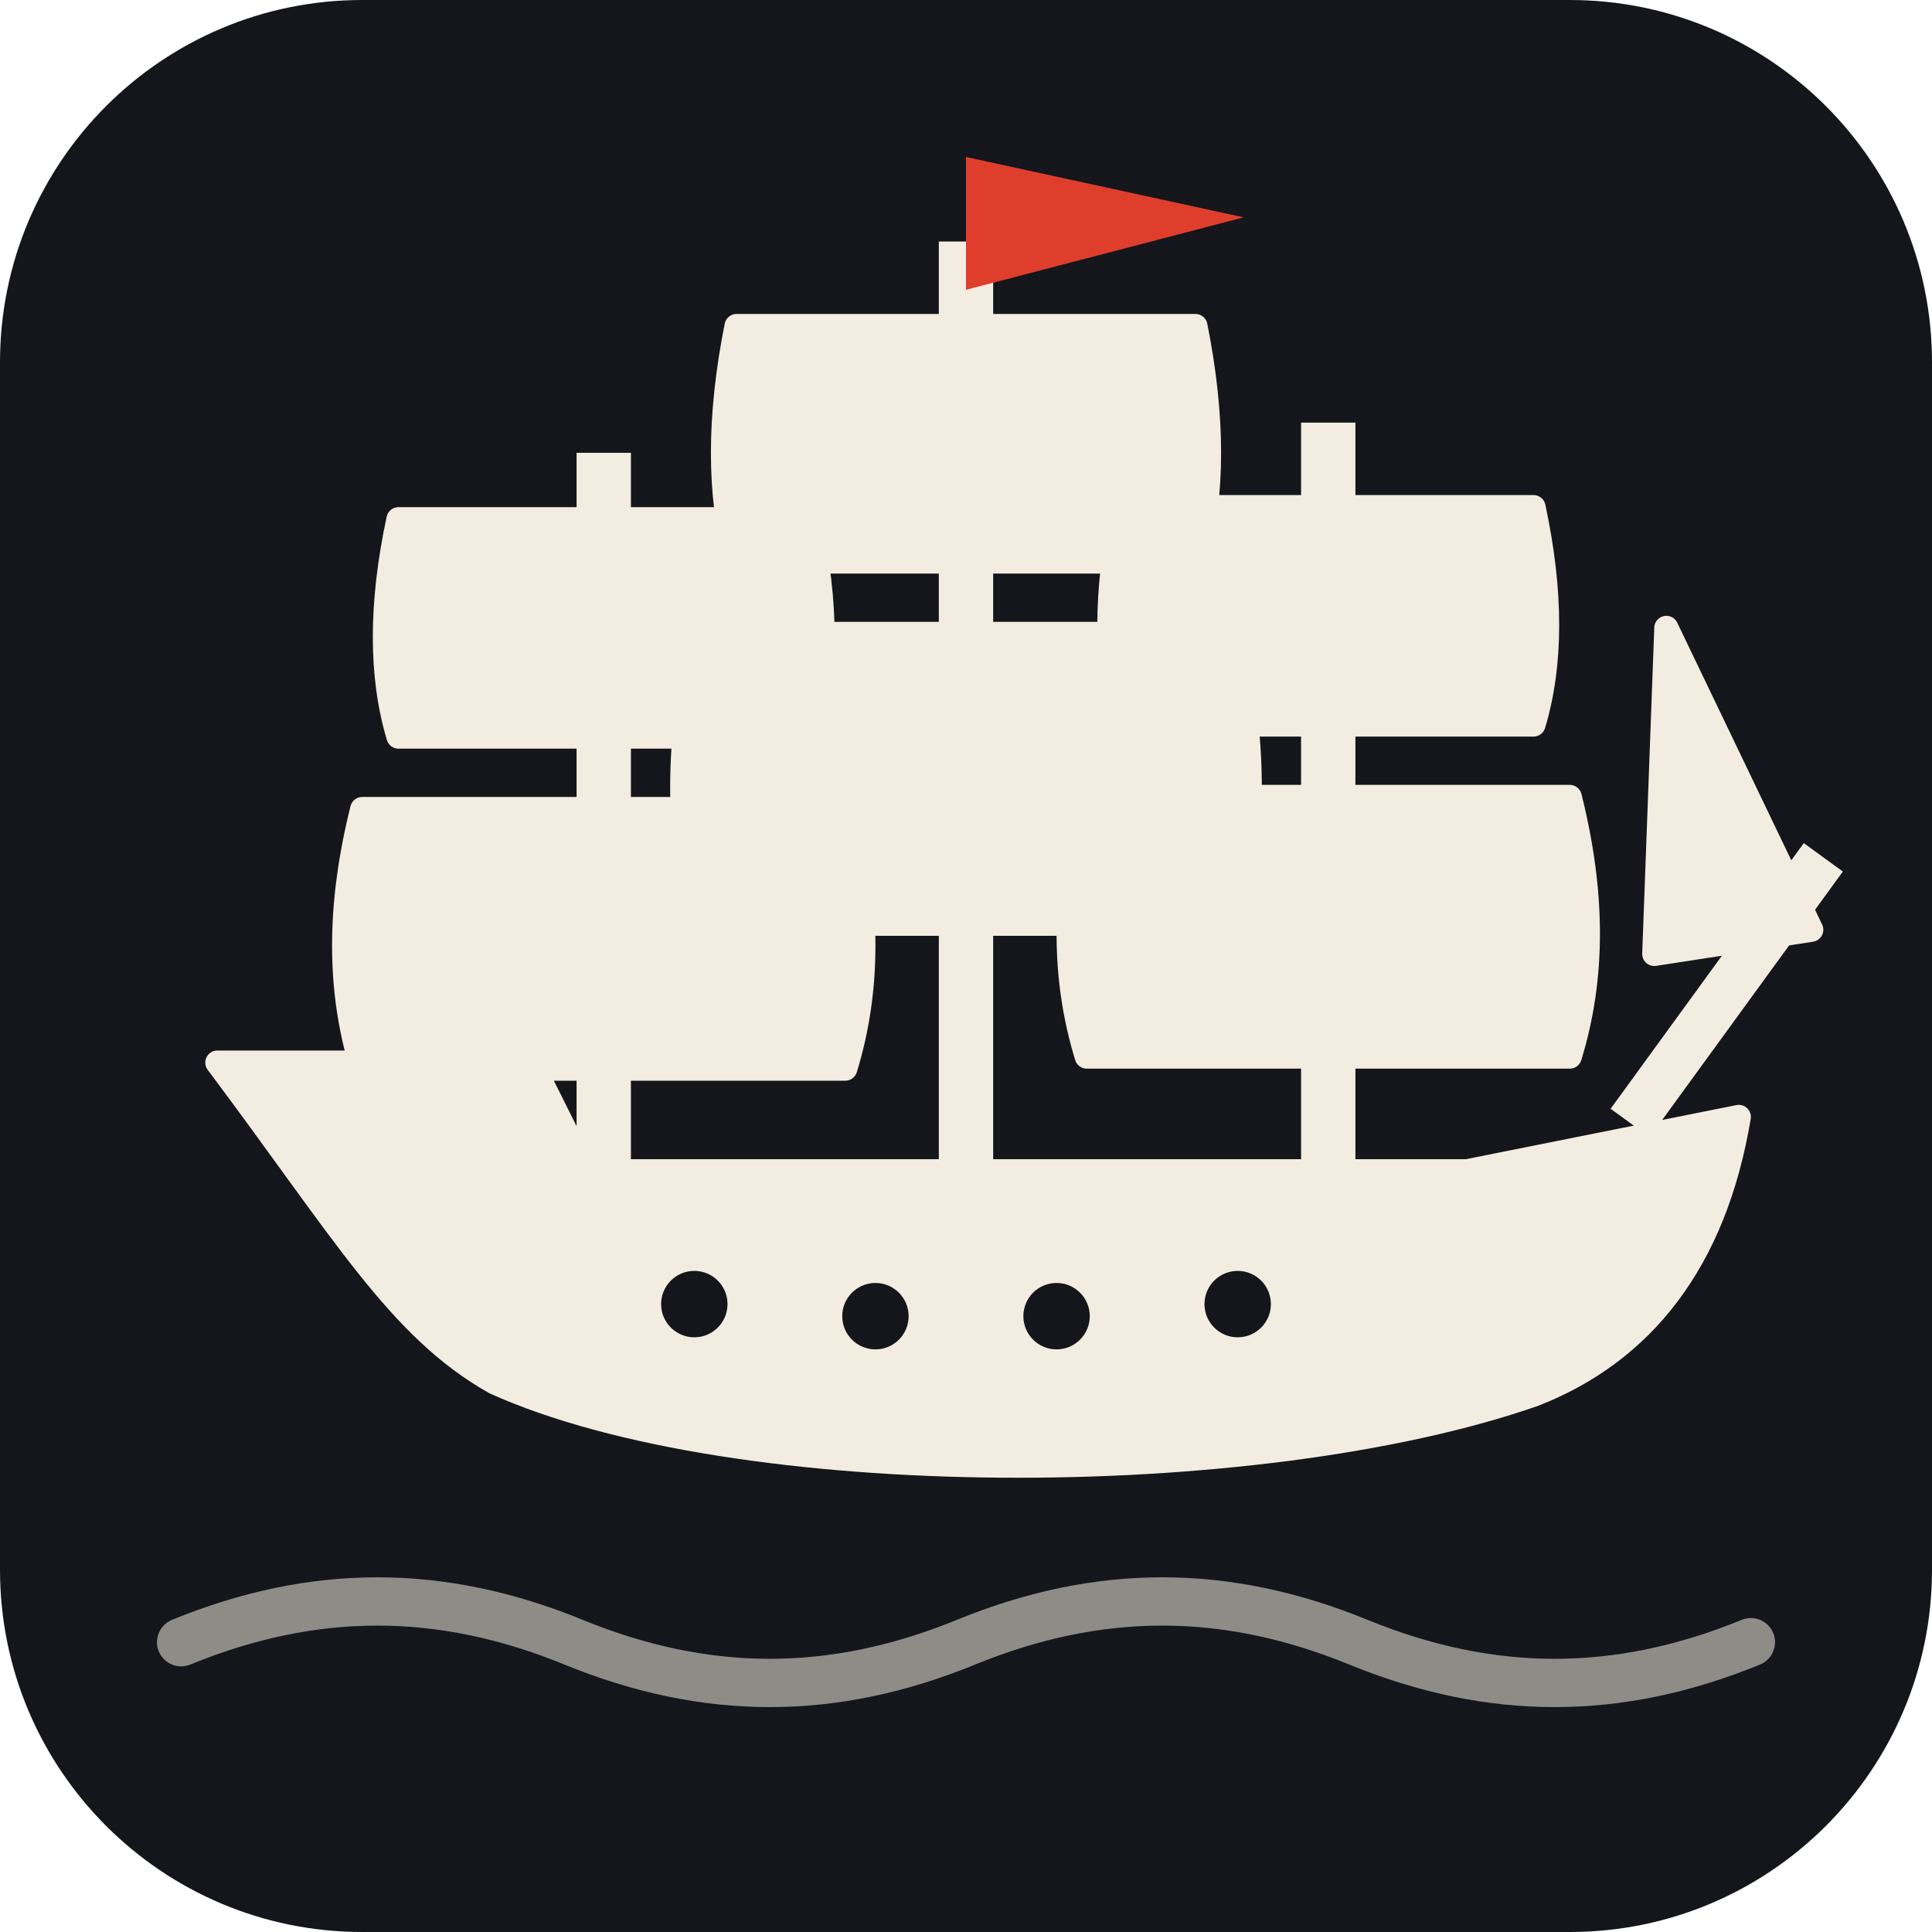
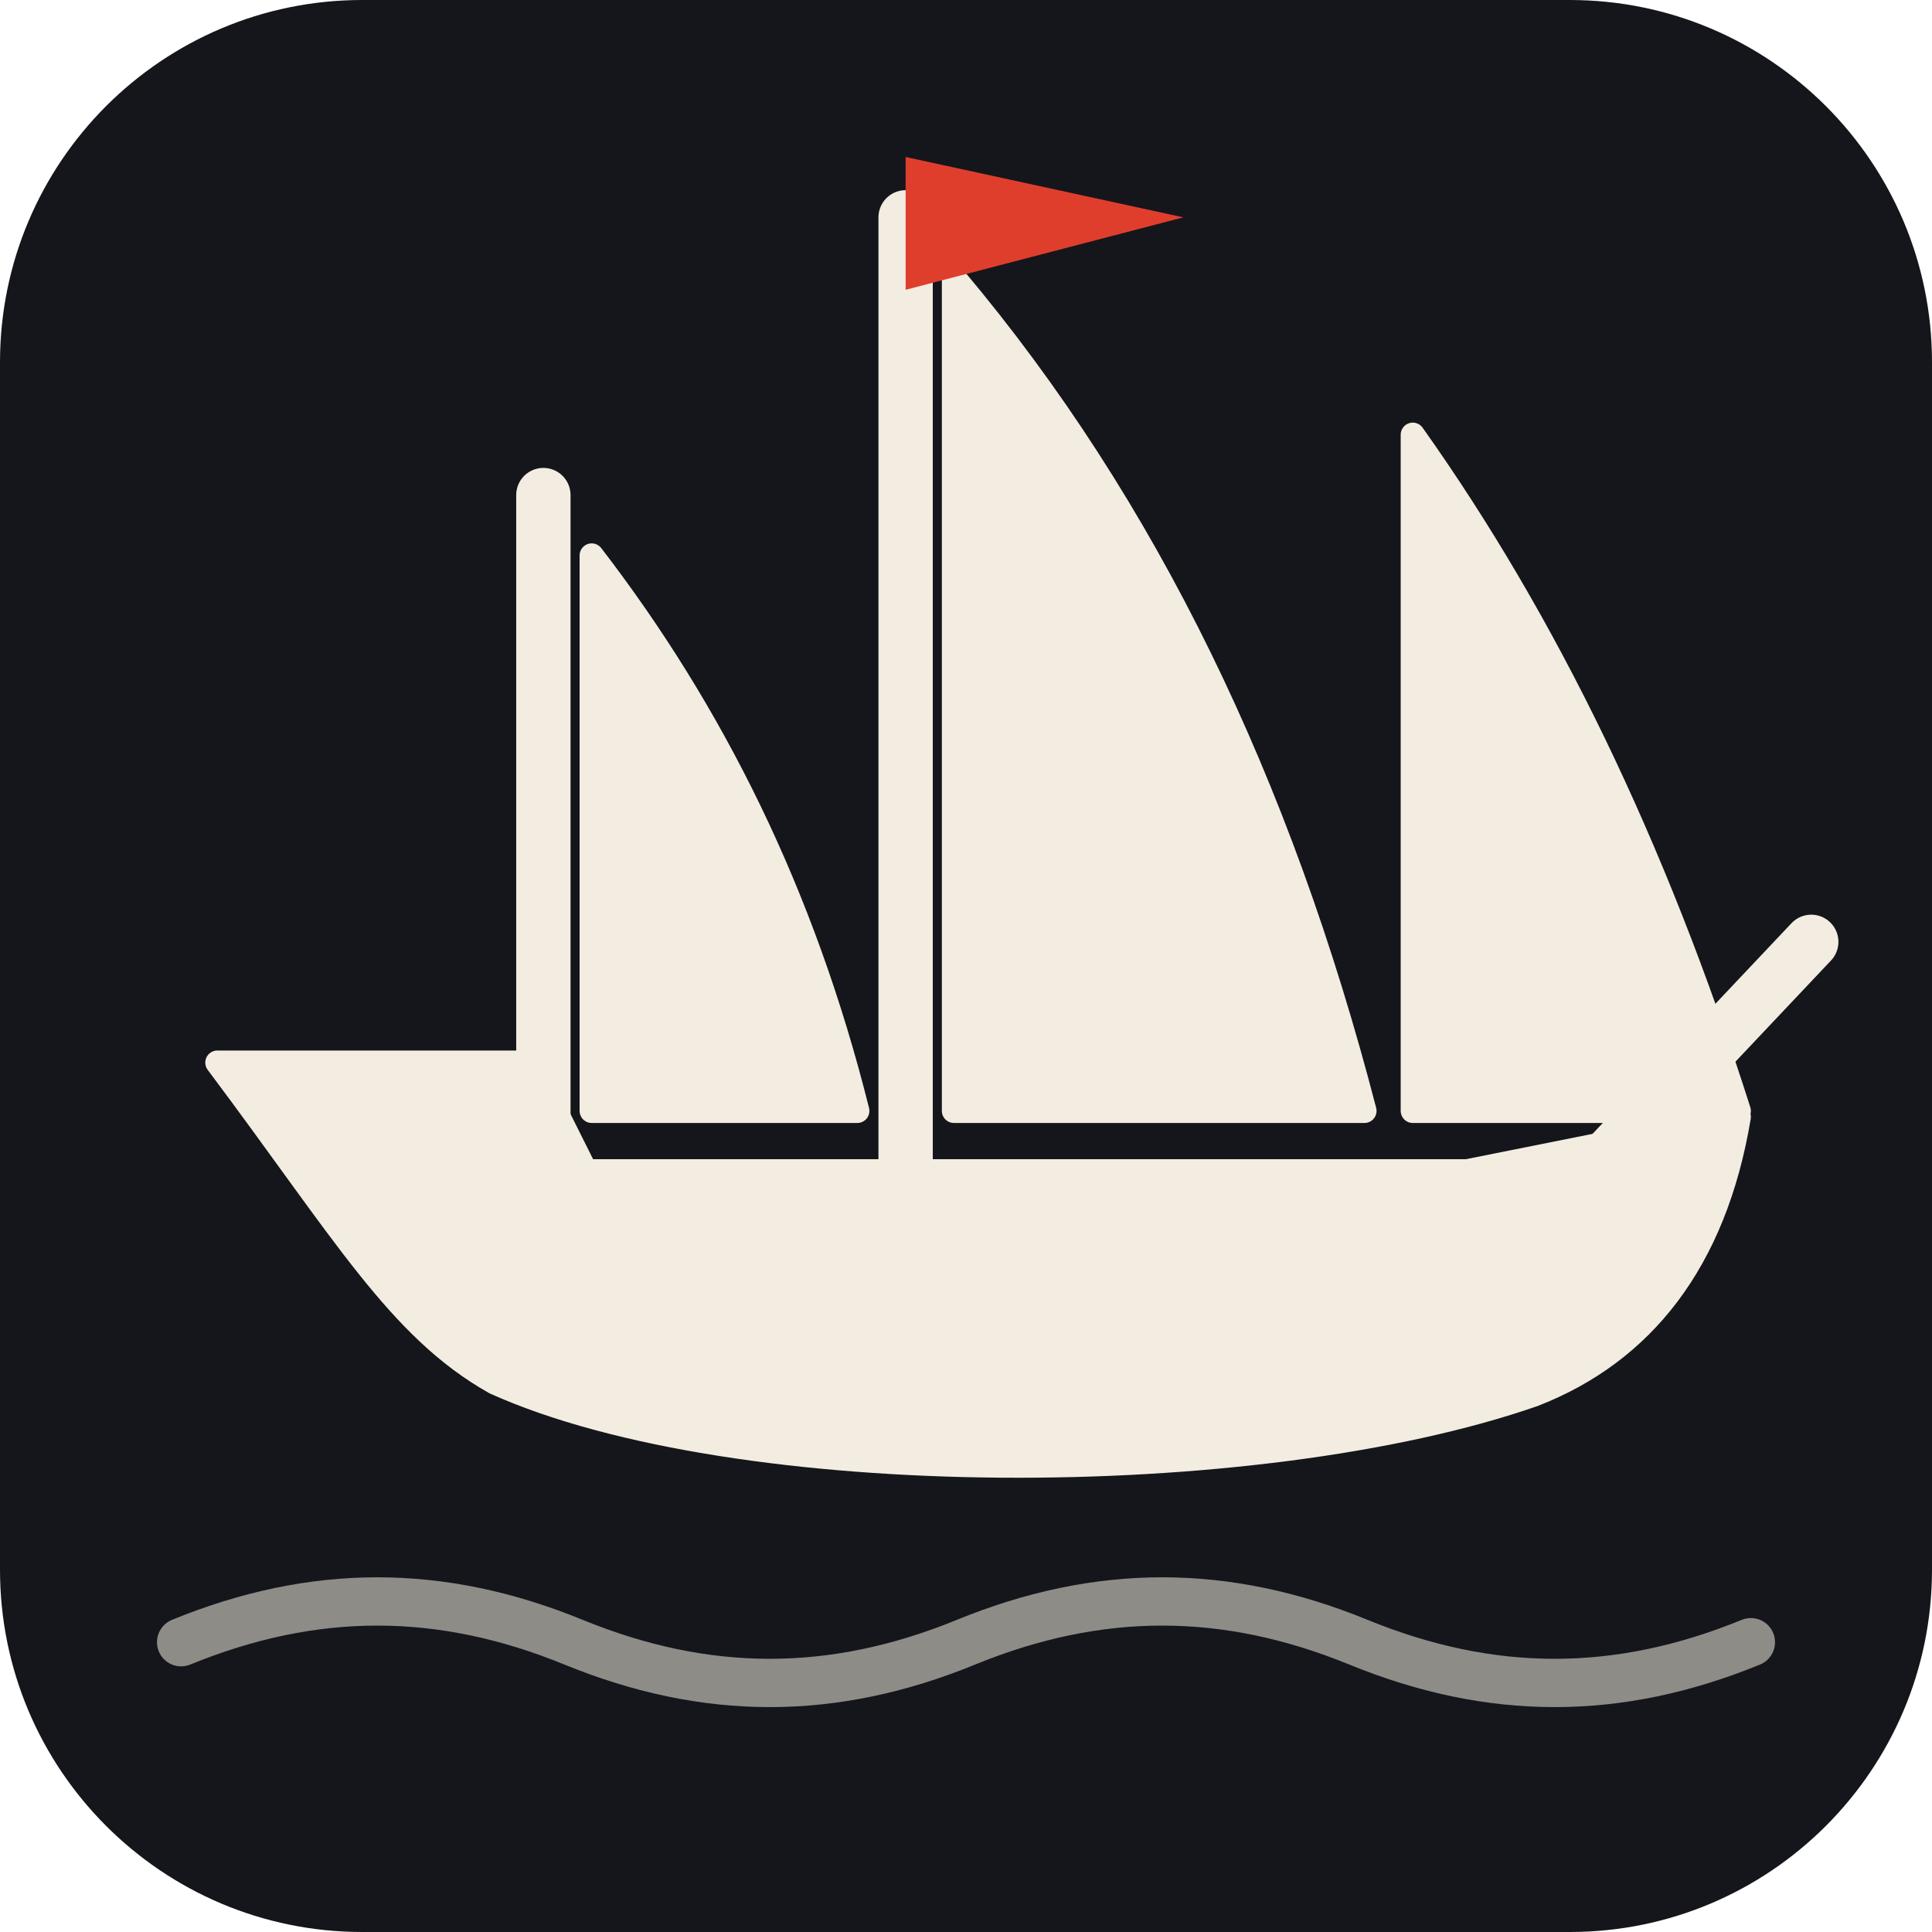
<svg xmlns="http://www.w3.org/2000/svg" viewBox="0 0 32 32">
  <rect width="32" height="32" rx="6" fill="#14161B" />
  <g fill="#F2EDE0" stroke="#F2EDE0" stroke-linejoin="round">
-     <path d="M10 21V7.5M16 21V4M22 21V7" fill="none" stroke-width="0.9" />
-     <path d="M6.6 8.6h6.8c.3 1.4.3 2.6 0 3.6H6.6c-.3-1-.3-2.2 0-3.6Z" stroke-width="0.4" />
-     <path d="M6 13.4h8c.4 1.6.4 3 0 4.3H6c-.4-1.3-.4-2.7 0-4.3Z" stroke-width="0.4" />
-     <path d="M12.2 5.4h7.6c.3 1.5.3 2.8 0 3.9h-7.6c-.3-1.1-.3-2.4 0-3.9Z" stroke-width="0.4" />
-     <path d="M11.6 10.5h8.8c.4 1.8.4 3.4 0 4.8h-8.8c-.4-1.4-.4-3 0-4.8Z" stroke-width="0.4" />
-     <path d="M18.6 8.4h6.8c.3 1.4.3 2.6 0 3.6h-6.8c-.3-1-.3-2.2 0-3.6Z" stroke-width="0.4" />
-     <path d="M18 13.2h8c.4 1.6.4 3 0 4.3h-8c-.4-1.3-.4-2.7 0-4.3Z" stroke-width="0.4" />
-     <path d="M27 18.6 30.2 14.2" fill="none" stroke-width="0.8" />
-     <path d="M27.6 10.4 30 15.4l-2.6.4Z" stroke-width="0.4" />
+     <path d="M9 19.6V8.2M15 19.6V3.6M26.6 19.2 30 15.6" fill="none" stroke-width="0.9" stroke-linecap="round" />
+     <path d="M9.8 9.2v9.2h4.4c-.9-3.6-2.4-6.6-4.4-9.2Z" stroke-width="0.4" />
+     <path d="M15.8 4.6v13.8h6.8c-1.4-5.4-3.6-10-6.8-13.8Z" stroke-width="0.4" />
+     <path d="M23.4 7.2v11.2h5.4c-1.4-4.4-3.2-8.1-5.4-11.2Z" stroke-width="0.4" />
    <path d="M3.6 17.6h5.2l.9 1.8h14.6l4.5-.9c-.4 2.4-1.6 3.9-3.4 4.6-4.6 1.6-13.2 1.6-17.2-.2-1.6-.9-2.5-2.5-4.6-5.3Z" stroke-width="0.4" />
  </g>
-   <g fill="#14161B">
-     <circle cx="11.5" cy="21.6" r=".55" />
-     <circle cx="14.5" cy="21.8" r=".55" />
-     <circle cx="17.5" cy="21.8" r=".55" />
-     <circle cx="20.5" cy="21.6" r=".55" />
-   </g>
-   <path d="M16 2.6 20.6 3.6 16 4.8Z" fill="#E03E2D" />
+   <path d="M15 2.6 19.6 3.6 15 4.8Z" fill="#E03E2D" />
  <path d="M3 27.2c2.2-.9 4.3-.9 6.5 0s4.3.9 6.5 0 4.3-.9 6.5 0 4.3.9 6.5 0" fill="none" stroke="#F2EDE0" stroke-width="0.8" stroke-linecap="round" opacity=".55" />
</svg>
